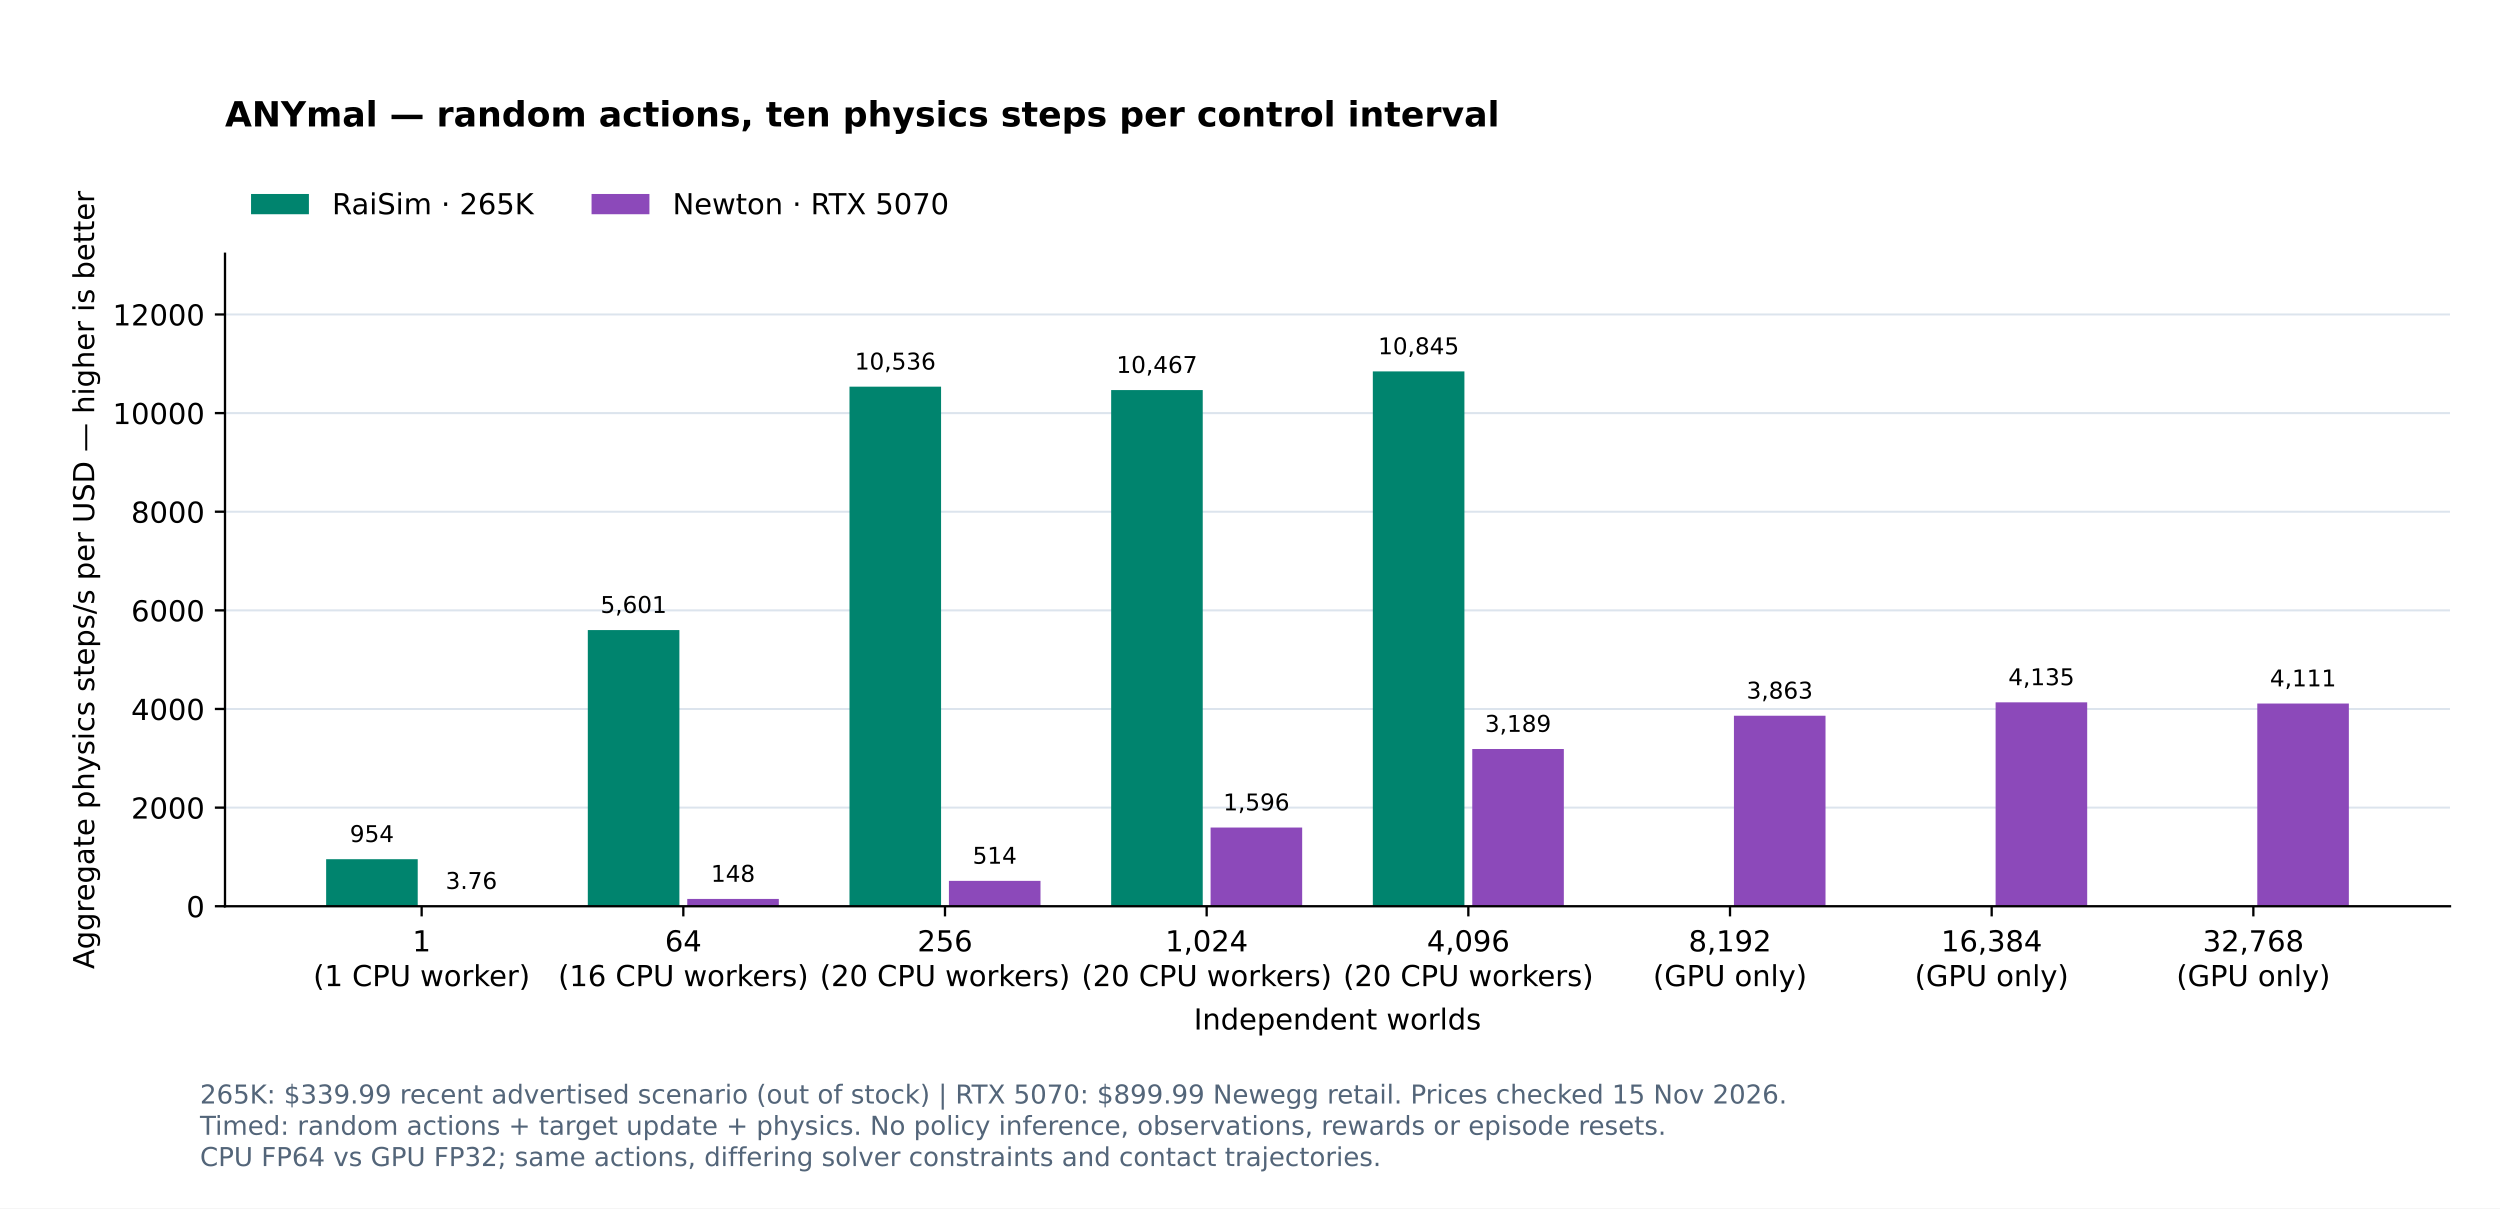
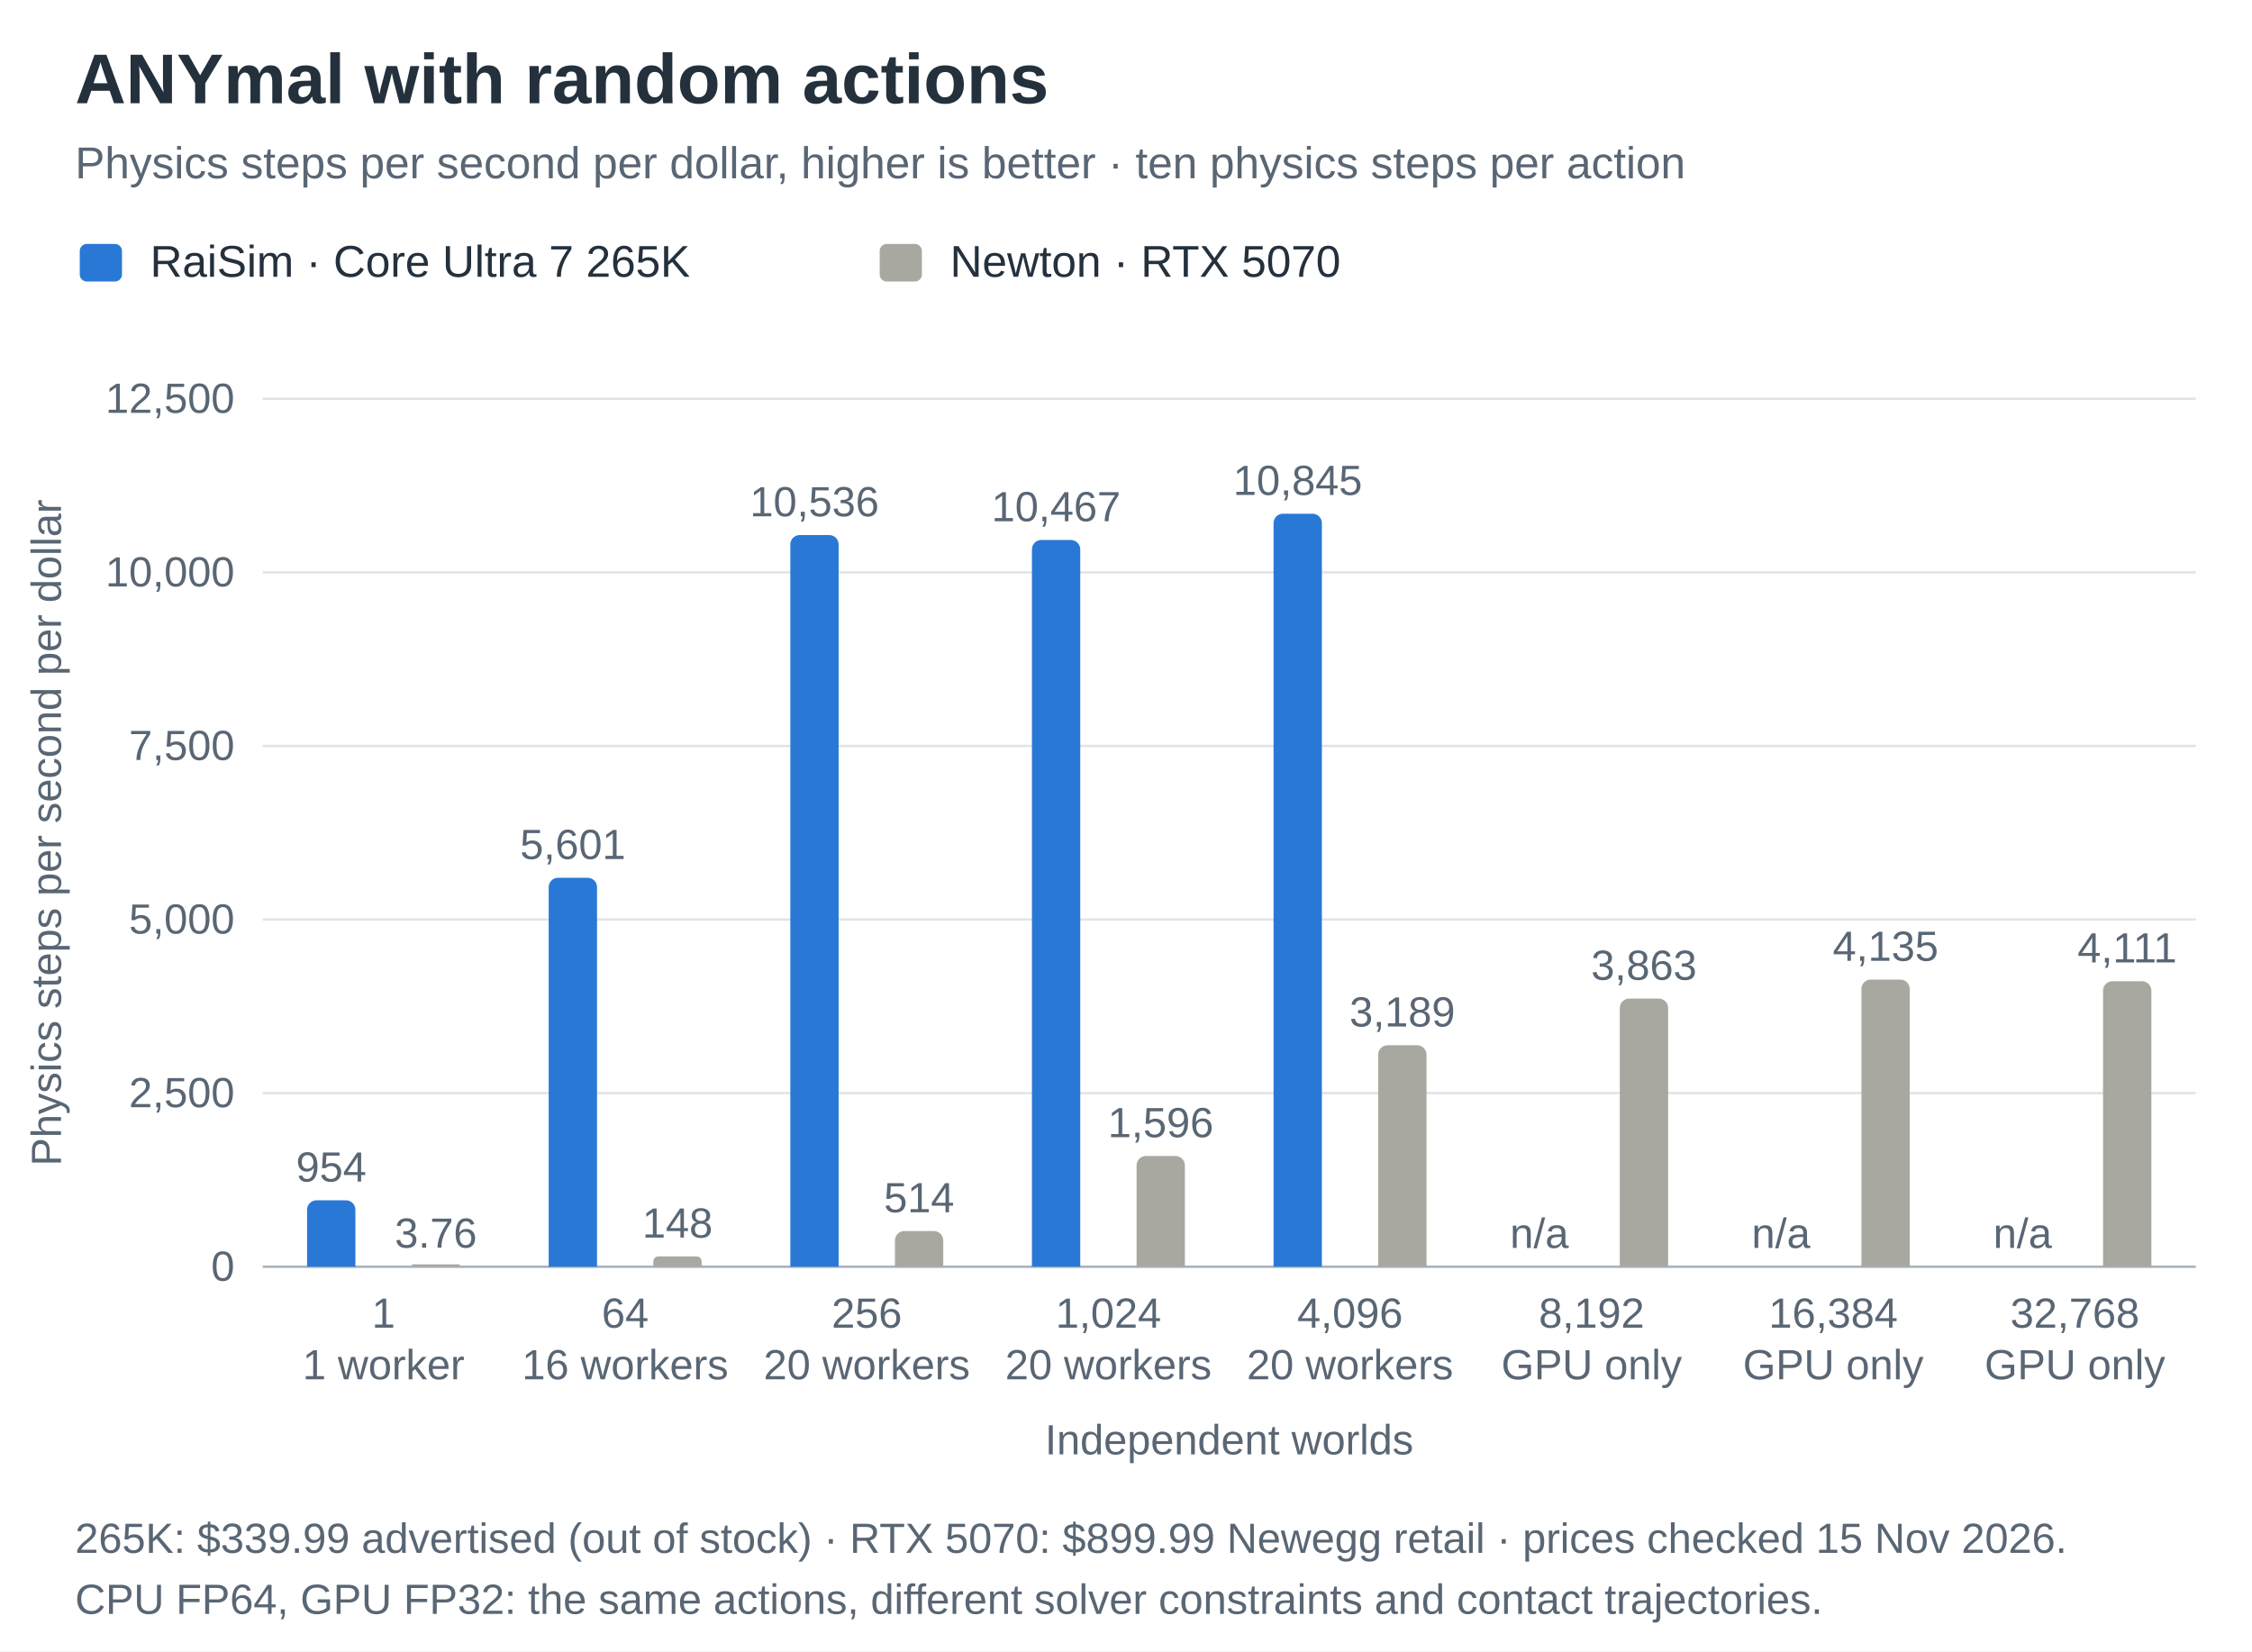
- <svg xmlns="http://www.w3.org/2000/svg" xmlns:xlink="http://www.w3.org/1999/xlink" width="864pt" height="417.6pt" viewBox="0 0 864 417.6" version="1.1">
+ <svg xmlns="http://www.w3.org/2000/svg" width="960" height="704" viewBox="0 0 960 704" role="img" aria-labelledby="title desc">
+   <style>text { font-family: Arial, Helvetica, sans-serif; fill: #24313d; }
+     .title { font-size: 30px; font-weight: 700; }
+     .subtitle { font-size: 19px; fill: #596674; }
+     .panel { font-size: 21px; font-weight: 700; }
+     .label { font-size: 19px; }
+     .value { font-size: 19px; font-weight: 700; }
+     .note { font-size: 18px; fill: #596674; }
+     .tick { font-size: 18px; fill: #596674; }
+     .grid { stroke: #e1e4e5; stroke-width: 1; }
+     .axis { stroke: #a8b4bf; stroke-width: 1; }
+     .reference { stroke: #596674; stroke-width: 1.5; stroke-dasharray: 6 4; }
+     .raisim { fill: #2a78d6; }
+     .rayrai { fill: #eb6834; }
+     .other { fill: #a9a8a0; }
+     .other-dark { fill: #6f6d66; }
+     .failed { fill: url(#failed); }</style>
  <defs>
-     <style type="text/css">*{stroke-linejoin: round; stroke-linecap: butt}</style>
+     <pattern id="failed" width="8" height="8" patternUnits="userSpaceOnUse" patternTransform="rotate(45)">
+       <rect width="8" height="8" fill="#e4e3de" />
+       <rect width="3" height="8" fill="#6f6d66" />
+     </pattern>
  </defs>
-   <g id="figure_1">
-     <g id="patch_1">
-       <path d="M 0 417.6 L 864 417.6 L 864 0 L 0 0 z " style="fill: #ffffff" />
-     </g>
-     <g id="axes_1">
-       <g id="patch_2">
-         <path d="M 77.76 313.2 L 846.72 313.2 L 846.72 87.696 L 77.76 87.696 z " style="fill: #ffffff" />
-       </g>
-       <g id="matplotlib.axis_1">
-         <g id="xtick_1">
-           <g id="line2d_1">
-             <defs>
-               <path id="mab8af256ca" d="M 0 0 L 0 3.5 " style="stroke: #000000; stroke-width: 0.8" />
-             </defs>
-             <g>
-               <use xlink:href="#mab8af256ca" x="145.721" y="313.2" style="stroke: #000000; stroke-width: 0.8" />
-             </g>
-           </g>
-           <g id="text_1">
-             <text style="font-size: 10px; font-family: 'DejaVu Sans'" transform="translate(142.5399 328.7986)">1</text>
-             <text style="font-size: 10px; font-family: 'DejaVu Sans'" transform="translate(108.2414 340.8014)">(1 CPU worker)</text>
-           </g>
-         </g>
-         <g id="xtick_2">
-           <g id="line2d_2">
-             <g>
-               <use xlink:href="#mab8af256ca" x="236.155" y="313.2" style="stroke: #000000; stroke-width: 0.8" />
-             </g>
-           </g>
-           <g id="text_2">
-             <text style="font-size: 10px; font-family: 'DejaVu Sans'" transform="translate(229.7926 328.7986)">64</text>
-             <text style="font-size: 10px; font-family: 'DejaVu Sans'" transform="translate(192.8895 340.8014)">(16 CPU workers)</text>
-           </g>
-         </g>
-         <g id="xtick_3">
-           <g id="line2d_3">
-             <g>
-               <use xlink:href="#mab8af256ca" x="326.589" y="313.2" style="stroke: #000000; stroke-width: 0.8" />
-             </g>
-           </g>
-           <g id="text_3">
-             <text style="font-size: 10px; font-family: 'DejaVu Sans'" transform="translate(317.0453 328.7986)">256</text>
-             <text style="font-size: 10px; font-family: 'DejaVu Sans'" transform="translate(283.3234 340.8014)">(20 CPU workers)</text>
-           </g>
-         </g>
-         <g id="xtick_4">
-           <g id="line2d_4">
-             <g>
-               <use xlink:href="#mab8af256ca" x="417.023" y="313.2" style="stroke: #000000; stroke-width: 0.8" />
-             </g>
-           </g>
-           <g id="text_4">
-             <text style="font-size: 10px; font-family: 'DejaVu Sans'" transform="translate(402.709 328.7986)">1,024</text>
-             <text style="font-size: 10px; font-family: 'DejaVu Sans'" transform="translate(373.7574 340.8014)">(20 CPU workers)</text>
-           </g>
-         </g>
-         <g id="xtick_5">
-           <g id="line2d_5">
-             <g>
-               <use xlink:href="#mab8af256ca" x="507.457" y="313.2" style="stroke: #000000; stroke-width: 0.8" />
-             </g>
-           </g>
-           <g id="text_5">
-             <text style="font-size: 10px; font-family: 'DejaVu Sans'" transform="translate(493.1429 328.7986)">4,096</text>
-             <text style="font-size: 10px; font-family: 'DejaVu Sans'" transform="translate(464.1914 340.8014)">(20 CPU workers)</text>
-           </g>
-         </g>
-         <g id="xtick_6">
-           <g id="line2d_6">
-             <g>
-               <use xlink:href="#mab8af256ca" x="597.891" y="313.2" style="stroke: #000000; stroke-width: 0.8" />
-             </g>
-           </g>
-           <g id="text_6">
-             <text style="font-size: 10px; font-family: 'DejaVu Sans'" transform="translate(583.5769 328.7986)">8,192</text>
-             <text style="font-size: 10px; font-family: 'DejaVu Sans'" transform="translate(571.2753 340.8014)">(GPU only)</text>
-           </g>
-         </g>
-         <g id="xtick_7">
-           <g id="line2d_7">
-             <g>
-               <use xlink:href="#mab8af256ca" x="688.325" y="313.2" style="stroke: #000000; stroke-width: 0.8" />
-             </g>
-           </g>
-           <g id="text_7">
-             <text style="font-size: 10px; font-family: 'DejaVu Sans'" transform="translate(670.8296 328.7986)">16,384</text>
-             <text style="font-size: 10px; font-family: 'DejaVu Sans'" transform="translate(661.7093 340.8014)">(GPU only)</text>
-           </g>
-         </g>
-         <g id="xtick_8">
-           <g id="line2d_8">
-             <g>
-               <use xlink:href="#mab8af256ca" x="778.759" y="313.2" style="stroke: #000000; stroke-width: 0.8" />
-             </g>
-           </g>
-           <g id="text_8">
-             <text style="font-size: 10px; font-family: 'DejaVu Sans'" transform="translate(761.2636 328.7986)">32,768</text>
-             <text style="font-size: 10px; font-family: 'DejaVu Sans'" transform="translate(752.1433 340.8014)">(GPU only)</text>
-           </g>
-         </g>
-         <g id="text_9">
-           <text style="font-size: 10px; font-family: 'DejaVu Sans'; text-anchor: middle" x="462.24" y="355.803" transform="rotate(-0 462.24 355.8031)">Independent worlds</text>
-         </g>
-       </g>
-       <g id="matplotlib.axis_2">
-         <g id="ytick_1">
-           <g id="line2d_9">
-             <path d="M 77.76 313.2 L 846.72 313.2 " clip-path="url(#p0dcd617bcb)" style="fill: none; stroke: #dce4ed; stroke-width: 0.7; stroke-linecap: square" />
-           </g>
-           <g id="line2d_10">
-             <defs>
-               <path id="m0216f28213" d="M 0 0 L -3.5 0 " style="stroke: #000000; stroke-width: 0.8" />
-             </defs>
-             <g>
-               <use xlink:href="#m0216f28213" x="77.76" y="313.2" style="stroke: #000000; stroke-width: 0.8" />
-             </g>
-           </g>
-           <g id="text_10">
-             <text style="font-size: 10px; font-family: 'DejaVu Sans'; text-anchor: end" x="70.76" y="316.999" transform="rotate(-0 70.76 316.9988)">0</text>
-           </g>
-         </g>
-         <g id="ytick_2">
-           <g id="line2d_11">
-             <path d="M 77.76 279.113 L 846.72 279.113 " clip-path="url(#p0dcd617bcb)" style="fill: none; stroke: #dce4ed; stroke-width: 0.7; stroke-linecap: square" />
-           </g>
-           <g id="line2d_12">
-             <g>
-               <use xlink:href="#m0216f28213" x="77.76" y="279.113" style="stroke: #000000; stroke-width: 0.8" />
-             </g>
-           </g>
-           <g id="text_11">
-             <text style="font-size: 10px; font-family: 'DejaVu Sans'; text-anchor: end" x="70.76" y="282.912" transform="rotate(-0 70.76 282.9117)">2000</text>
-           </g>
-         </g>
-         <g id="ytick_3">
-           <g id="line2d_13">
-             <path d="M 77.76 245.026 L 846.72 245.026 " clip-path="url(#p0dcd617bcb)" style="fill: none; stroke: #dce4ed; stroke-width: 0.7; stroke-linecap: square" />
-           </g>
-           <g id="line2d_14">
-             <g>
-               <use xlink:href="#m0216f28213" x="77.76" y="245.026" style="stroke: #000000; stroke-width: 0.8" />
-             </g>
-           </g>
-           <g id="text_12">
-             <text style="font-size: 10px; font-family: 'DejaVu Sans'; text-anchor: end" x="70.76" y="248.824" transform="rotate(-0 70.76 248.8245)">4000</text>
-           </g>
-         </g>
-         <g id="ytick_4">
-           <g id="line2d_15">
-             <path d="M 77.76 210.939 L 846.72 210.939 " clip-path="url(#p0dcd617bcb)" style="fill: none; stroke: #dce4ed; stroke-width: 0.7; stroke-linecap: square" />
-           </g>
-           <g id="line2d_16">
-             <g>
-               <use xlink:href="#m0216f28213" x="77.76" y="210.939" style="stroke: #000000; stroke-width: 0.8" />
-             </g>
-           </g>
-           <g id="text_13">
-             <text style="font-size: 10px; font-family: 'DejaVu Sans'; text-anchor: end" x="70.76" y="214.737" transform="rotate(-0 70.76 214.7373)">6000</text>
-           </g>
-         </g>
-         <g id="ytick_5">
-           <g id="line2d_17">
-             <path d="M 77.76 176.851 L 846.72 176.851 " clip-path="url(#p0dcd617bcb)" style="fill: none; stroke: #dce4ed; stroke-width: 0.7; stroke-linecap: square" />
-           </g>
-           <g id="line2d_18">
-             <g>
-               <use xlink:href="#m0216f28213" x="77.76" y="176.851" style="stroke: #000000; stroke-width: 0.8" />
-             </g>
-           </g>
-           <g id="text_14">
-             <text style="font-size: 10px; font-family: 'DejaVu Sans'; text-anchor: end" x="70.76" y="180.65" transform="rotate(-0 70.76 180.6502)">8000</text>
-           </g>
-         </g>
-         <g id="ytick_6">
-           <g id="line2d_19">
-             <path d="M 77.76 142.764 L 846.72 142.764 " clip-path="url(#p0dcd617bcb)" style="fill: none; stroke: #dce4ed; stroke-width: 0.7; stroke-linecap: square" />
-           </g>
-           <g id="line2d_20">
-             <g>
-               <use xlink:href="#m0216f28213" x="77.76" y="142.764" style="stroke: #000000; stroke-width: 0.8" />
-             </g>
-           </g>
-           <g id="text_15">
-             <text style="font-size: 10px; font-family: 'DejaVu Sans'; text-anchor: end" x="70.76" y="146.563" transform="rotate(-0 70.76 146.563)">10000</text>
-           </g>
-         </g>
-         <g id="ytick_7">
-           <g id="line2d_21">
-             <path d="M 77.76 108.677 L 846.72 108.677 " clip-path="url(#p0dcd617bcb)" style="fill: none; stroke: #dce4ed; stroke-width: 0.7; stroke-linecap: square" />
-           </g>
-           <g id="line2d_22">
-             <g>
-               <use xlink:href="#m0216f28213" x="77.76" y="108.677" style="stroke: #000000; stroke-width: 0.8" />
-             </g>
-           </g>
-           <g id="text_16">
-             <text style="font-size: 10px; font-family: 'DejaVu Sans'; text-anchor: end" x="70.76" y="112.476" transform="rotate(-0 70.76 112.4758)">12000</text>
-           </g>
-         </g>
-         <g id="text_17">
-           <text style="font-size: 10px; font-family: 'DejaVu Sans'; text-anchor: middle" x="32.545" y="200.448" transform="rotate(-90 32.54516 200.448)">Aggregate physics steps/s per USD — higher is better</text>
-         </g>
-       </g>
-       <g id="patch_3">
-         <path d="M 112.713 313.2 L 144.365 313.2 L 144.365 296.933 L 112.713 296.933 z " clip-path="url(#p0dcd617bcb)" style="fill: #00846e" />
-       </g>
-       <g id="patch_4">
-         <path d="M 203.147 313.2 L 234.799 313.2 L 234.799 217.746 L 203.147 217.746 z " clip-path="url(#p0dcd617bcb)" style="fill: #00846e" />
-       </g>
-       <g id="patch_5">
-         <path d="M 293.581 313.2 L 325.233 313.2 L 325.233 133.636 L 293.581 133.636 z " clip-path="url(#p0dcd617bcb)" style="fill: #00846e" />
-       </g>
-       <g id="patch_6">
-         <path d="M 384.015 313.2 L 415.667 313.2 L 415.667 134.809 L 384.015 134.809 z " clip-path="url(#p0dcd617bcb)" style="fill: #00846e" />
-       </g>
-       <g id="patch_7">
-         <path d="M 474.449 313.2 L 506.1 313.2 L 506.1 128.361 L 474.449 128.361 z " clip-path="url(#p0dcd617bcb)" style="fill: #00846e" />
-       </g>
-       <g id="patch_8">
-         <path d="M 0 0 z " clip-path="url(#p0dcd617bcb)" style="fill: #00846e" />
-       </g>
-       <g id="patch_9">
-         <path d="M 0 0 z " clip-path="url(#p0dcd617bcb)" style="fill: #00846e" />
-       </g>
-       <g id="patch_10">
-         <path d="M 0 0 z " clip-path="url(#p0dcd617bcb)" style="fill: #00846e" />
-       </g>
-       <g id="patch_11">
-         <path d="M 147.078 313.2 L 178.73 313.2 L 178.73 313.136 L 147.078 313.136 z " clip-path="url(#p0dcd617bcb)" style="fill: #8c49ba" />
-       </g>
-       <g id="patch_12">
-         <path d="M 237.512 313.2 L 269.163 313.2 L 269.163 310.672 L 237.512 310.672 z " clip-path="url(#p0dcd617bcb)" style="fill: #8c49ba" />
-       </g>
-       <g id="patch_13">
-         <path d="M 327.946 313.2 L 359.597 313.2 L 359.597 304.436 L 327.946 304.436 z " clip-path="url(#p0dcd617bcb)" style="fill: #8c49ba" />
-       </g>
-       <g id="patch_14">
-         <path d="M 418.38 313.2 L 450.031 313.2 L 450.031 285.996 L 418.38 285.996 z " clip-path="url(#p0dcd617bcb)" style="fill: #8c49ba" />
-       </g>
-       <g id="patch_15">
-         <path d="M 508.813 313.2 L 540.465 313.2 L 540.465 258.853 L 508.813 258.853 z " clip-path="url(#p0dcd617bcb)" style="fill: #8c49ba" />
-       </g>
-       <g id="patch_16">
-         <path d="M 599.247 313.2 L 630.899 313.2 L 630.899 247.364 L 599.247 247.364 z " clip-path="url(#p0dcd617bcb)" style="fill: #8c49ba" />
-       </g>
-       <g id="patch_17">
-         <path d="M 689.681 313.2 L 721.333 313.2 L 721.333 242.73 L 689.681 242.73 z " clip-path="url(#p0dcd617bcb)" style="fill: #8c49ba" />
-       </g>
-       <g id="patch_18">
-         <path d="M 780.115 313.2 L 811.767 313.2 L 811.767 243.132 L 780.115 243.132 z " clip-path="url(#p0dcd617bcb)" style="fill: #8c49ba" />
-       </g>
-       <g id="patch_19">
-         <path d="M 77.76 313.2 L 77.76 87.696 " style="fill: none; stroke: #000000; stroke-width: 0.8; stroke-linejoin: miter; stroke-linecap: square" />
-       </g>
-       <g id="patch_20">
-         <path d="M 77.76 313.2 L 846.72 313.2 " style="fill: none; stroke: #000000; stroke-width: 0.8; stroke-linejoin: miter; stroke-linecap: square" />
-       </g>
-       <g id="text_18">
-         <text style="font-size: 8px; font-family: 'DejaVu Sans'; text-anchor: middle" x="128.539" y="291.012" transform="rotate(-0 128.5387 291.0115)">954</text>
-       </g>
-       <g id="text_19">
-         <text style="font-size: 8px; font-family: 'DejaVu Sans'; text-anchor: middle" x="218.973" y="211.824" transform="rotate(-0 218.9726 211.8242)">5,601</text>
-       </g>
-       <g id="text_20">
-         <text style="font-size: 8px; font-family: 'DejaVu Sans'; text-anchor: middle" x="309.407" y="127.715" transform="rotate(-0 309.4066 127.7146)">10,536</text>
-       </g>
-       <g id="text_21">
-         <text style="font-size: 8px; font-family: 'DejaVu Sans'; text-anchor: middle" x="399.841" y="128.887" transform="rotate(-0 399.8406 128.8873)">10,467</text>
-       </g>
-       <g id="text_22">
-         <text style="font-size: 8px; font-family: 'DejaVu Sans'; text-anchor: middle" x="490.275" y="122.439" transform="rotate(-0 490.2745 122.4388)">10,845</text>
-       </g>
-       <g id="text_23">
-         <text style="font-size: 8px; font-family: 'DejaVu Sans'; text-anchor: middle" x="162.904" y="307.214" transform="rotate(-0 162.9036 307.214)">3.76</text>
-       </g>
-       <g id="text_24">
-         <text style="font-size: 8px; font-family: 'DejaVu Sans'; text-anchor: middle" x="253.338" y="304.75" transform="rotate(-0 253.3375 304.7497)">148</text>
-       </g>
-       <g id="text_25">
-         <text style="font-size: 8px; font-family: 'DejaVu Sans'; text-anchor: middle" x="343.772" y="298.515" transform="rotate(-0 343.7715 298.5145)">514</text>
-       </g>
-       <g id="text_26">
-         <text style="font-size: 8px; font-family: 'DejaVu Sans'; text-anchor: middle" x="434.205" y="280.074" transform="rotate(-0 434.2055 280.0741)">1,596</text>
-       </g>
-       <g id="text_27">
-         <text style="font-size: 8px; font-family: 'DejaVu Sans'; text-anchor: middle" x="524.639" y="252.931" transform="rotate(-0 524.6394 252.9308)">3,189</text>
-       </g>
-       <g id="text_28">
-         <text style="font-size: 8px; font-family: 'DejaVu Sans'; text-anchor: middle" x="615.073" y="241.442" transform="rotate(-0 615.0734 241.442)">3,863</text>
-       </g>
-       <g id="text_29">
-         <text style="font-size: 8px; font-family: 'DejaVu Sans'; text-anchor: middle" x="705.507" y="236.809" transform="rotate(-0 705.5074 236.8086)">4,135</text>
-       </g>
-       <g id="text_30">
-         <text style="font-size: 8px; font-family: 'DejaVu Sans'; text-anchor: middle" x="795.941" y="237.211" transform="rotate(-0 795.9413 237.2106)">4,111</text>
-       </g>
-       <g id="text_31">
-         <text style="font-weight: 700; font-size: 12px; font-family: 'DejaVu Sans'; text-anchor: start" x="77.76" y="43.696" transform="rotate(-0 77.76 43.696)">ANYmal — random actions, ten physics steps per control interval</text>
-       </g>
-       <g id="legend_1">
-         <g id="patch_21">
-           <path d="M 86.76 74.039 L 106.76 74.039 L 106.76 67.039 L 86.76 67.039 z " style="fill: #00846e" />
-         </g>
-         <g id="text_32">
-           <text style="font-size: 10px; font-family: 'DejaVu Sans'; text-anchor: start" x="114.76" y="74.039" transform="rotate(-0 114.76 74.03862)">RaiSim · 265K</text>
-         </g>
-         <g id="patch_22">
-           <path d="M 204.441 74.039 L 224.441 74.039 L 224.441 67.039 L 204.441 67.039 z " style="fill: #8c49ba" />
-         </g>
-         <g id="text_33">
-           <text style="font-size: 10px; font-family: 'DejaVu Sans'; text-anchor: start" x="232.441" y="74.039" transform="rotate(-0 232.4412 74.03862)">Newton · RTX 5070</text>
-         </g>
-       </g>
-     </g>
-     <g id="text_34">
-       <text style="font-size: 9px; font-family: 'DejaVu Sans'; fill: #536579" transform="translate(69.12 381.3791)">265K: $339.99 recent advertised scenario (out of stock)  |  RTX 5070: $899.99 Newegg retail. Prices checked 15 Nov 2026.</text>
-       <text style="font-size: 9px; font-family: 'DejaVu Sans'; fill: #536579" transform="translate(69.12 392.1815)">Timed: random actions + target update + physics. No policy inference, observations, rewards or episode resets.</text>
-       <text style="font-size: 9px; font-family: 'DejaVu Sans'; fill: #536579" transform="translate(69.12 402.984)">CPU FP64 vs GPU FP32; same actions, differing solver constraints and contact trajectories.</text>
-     </g>
-   </g>
-   <defs>
-     <clipPath id="p0dcd617bcb">
-       <rect x="77.76" y="87.696" width="768.96" height="225.504" />
-     </clipPath>
-   </defs>
+   <rect width="960" height="704" fill="#fff" />
+   <text x="32.0" y="44.0" class="title">ANYmal with random actions</text>
+   <text x="32.0" y="76.0" class="subtitle">Physics steps per second per dollar, higher is better · ten physics steps per action</text>
+   <rect x="34" y="104" width="18" height="16" rx="3" class="raisim" />
+   <text x="64.0" y="118.0" class="label">RaiSim · Core Ultra 7 265K</text>
+   <rect x="375.0" y="104" width="18" height="16" rx="3" class="other" />
+   <text x="405.0" y="118.0" class="label">Newton · RTX 5070</text>
+   <line x1="112" y1="540.0" x2="936" y2="540.0" class="grid" />
+   <text x="100.0" y="546.0" text-anchor="end" class="tick">0</text>
+   <line x1="112" y1="466.0" x2="936" y2="466.0" class="grid" />
+   <text x="100.0" y="472.0" text-anchor="end" class="tick">2,500</text>
+   <line x1="112" y1="392.0" x2="936" y2="392.0" class="grid" />
+   <text x="100.0" y="398.0" text-anchor="end" class="tick">5,000</text>
+   <line x1="112" y1="318.0" x2="936" y2="318.0" class="grid" />
+   <text x="100.0" y="324.0" text-anchor="end" class="tick">7,500</text>
+   <line x1="112" y1="244.0" x2="936" y2="244.0" class="grid" />
+   <text x="100.0" y="250.0" text-anchor="end" class="tick">10,000</text>
+   <line x1="112" y1="170.0" x2="936" y2="170.0" class="grid" />
+   <text x="100.0" y="176.0" text-anchor="end" class="tick">12,500</text>
+   <line x1="112" y1="540" x2="936" y2="540" class="axis" />
+   <text x="26" y="355.0" transform="rotate(-90 26 355.0)" text-anchor="middle" class="note">Physics steps per second per dollar</text>
+   <path d="M130.9 540.0V515.7A4.0 4.0 0 0 1 134.9 511.7H147.5A4.0 4.0 0 0 1 151.5 515.7V540.0Z" class="raisim" />
+   <text x="141.2" y="503.7" text-anchor="middle" class="tick" font-size="14px">954</text>
+   <path d="M175.5 540.0V539.5A0.5 0.5 0 0 1 176.0 539.0H195.6A0.5 0.5 0 0 1 196.1 539.5V540.0Z" class="other" />
+   <text x="185.8" y="531.9" text-anchor="middle" class="tick" font-size="14px">3.76</text>
+   <text x="163.5" y="566.0" text-anchor="middle" class="tick">1</text>
+   <text x="163.5" y="588.0" text-anchor="middle" class="tick" font-size="14px">1 worker</text>
+   <path d="M233.9 540.0V378.2A4.0 4.0 0 0 1 237.9 374.2H250.5A4.0 4.0 0 0 1 254.5 378.2V540.0Z" class="raisim" />
+   <text x="244.2" y="366.2" text-anchor="middle" class="tick" font-size="14px">5,601</text>
+   <path d="M278.5 540.0V537.8A2.2 2.2 0 0 1 280.7 535.6H296.9A2.2 2.2 0 0 1 299.1 537.8V540.0Z" class="other" />
+   <text x="288.8" y="527.6" text-anchor="middle" class="tick" font-size="14px">148</text>
+   <text x="266.5" y="566.0" text-anchor="middle" class="tick">64</text>
+   <text x="266.5" y="588.0" text-anchor="middle" class="tick" font-size="14px">16 workers</text>
+   <path d="M336.9 540.0V232.1A4.0 4.0 0 0 1 340.9 228.1H353.5A4.0 4.0 0 0 1 357.5 232.1V540.0Z" class="raisim" />
+   <text x="347.2" y="220.1" text-anchor="middle" class="tick" font-size="14px">10,536</text>
+   <path d="M381.5 540.0V528.8A4.0 4.0 0 0 1 385.5 524.8H398.1A4.0 4.0 0 0 1 402.1 528.8V540.0Z" class="other" />
+   <text x="391.8" y="516.8" text-anchor="middle" class="tick" font-size="14px">514</text>
+   <text x="369.5" y="566.0" text-anchor="middle" class="tick">256</text>
+   <text x="369.5" y="588.0" text-anchor="middle" class="tick" font-size="14px">20 workers</text>
+   <path d="M439.9 540.0V234.2A4.0 4.0 0 0 1 443.9 230.2H456.5A4.0 4.0 0 0 1 460.5 234.2V540.0Z" class="raisim" />
+   <text x="450.2" y="222.2" text-anchor="middle" class="tick" font-size="14px">10,467</text>
+   <path d="M484.5 540.0V496.8A4.0 4.0 0 0 1 488.5 492.8H501.1A4.0 4.0 0 0 1 505.1 496.8V540.0Z" class="other" />
+   <text x="494.8" y="484.8" text-anchor="middle" class="tick" font-size="14px">1,596</text>
+   <text x="472.5" y="566.0" text-anchor="middle" class="tick">1,024</text>
+   <text x="472.5" y="588.0" text-anchor="middle" class="tick" font-size="14px">20 workers</text>
+   <path d="M542.9 540.0V223.0A4.0 4.0 0 0 1 546.9 219.0H559.5A4.0 4.0 0 0 1 563.5 223.0V540.0Z" class="raisim" />
+   <text x="553.2" y="211.0" text-anchor="middle" class="tick" font-size="14px">10,845</text>
+   <path d="M587.5 540.0V449.6A4.0 4.0 0 0 1 591.5 445.6H604.1A4.0 4.0 0 0 1 608.1 449.6V540.0Z" class="other" />
+   <text x="597.8" y="437.6" text-anchor="middle" class="tick" font-size="14px">3,189</text>
+   <text x="575.5" y="566.0" text-anchor="middle" class="tick">4,096</text>
+   <text x="575.5" y="588.0" text-anchor="middle" class="tick" font-size="14px">20 workers</text>
+   <text x="656.2" y="532.0" text-anchor="middle" class="tick" font-size="13px">n/a</text>
+   <path d="M690.5 540.0V429.7A4.0 4.0 0 0 1 694.5 425.7H707.1A4.0 4.0 0 0 1 711.1 429.7V540.0Z" class="other" />
+   <text x="700.8" y="417.7" text-anchor="middle" class="tick" font-size="14px">3,863</text>
+   <text x="678.5" y="566.0" text-anchor="middle" class="tick">8,192</text>
+   <text x="678.5" y="588.0" text-anchor="middle" class="tick" font-size="14px">GPU only</text>
+   <text x="759.2" y="532.0" text-anchor="middle" class="tick" font-size="13px">n/a</text>
+   <path d="M793.5 540.0V421.6A4.0 4.0 0 0 1 797.5 417.6H810.1A4.0 4.0 0 0 1 814.1 421.6V540.0Z" class="other" />
+   <text x="803.8" y="409.6" text-anchor="middle" class="tick" font-size="14px">4,135</text>
+   <text x="781.5" y="566.0" text-anchor="middle" class="tick">16,384</text>
+   <text x="781.5" y="588.0" text-anchor="middle" class="tick" font-size="14px">GPU only</text>
+   <text x="862.2" y="532.0" text-anchor="middle" class="tick" font-size="13px">n/a</text>
+   <path d="M896.5 540.0V422.3A4.0 4.0 0 0 1 900.5 418.3H913.1A4.0 4.0 0 0 1 917.1 422.3V540.0Z" class="other" />
+   <text x="906.8" y="410.3" text-anchor="middle" class="tick" font-size="14px">4,111</text>
+   <text x="884.5" y="566.0" text-anchor="middle" class="tick">32,768</text>
+   <text x="884.5" y="588.0" text-anchor="middle" class="tick" font-size="14px">GPU only</text>
+   <text x="524.0" y="620.0" text-anchor="middle" class="note">Independent worlds</text>
+   <text x="32.0" y="688.0" class="note">CPU FP64, GPU FP32: the same actions, different solver constraints and contact trajectories.</text>
+   <text x="32.0" y="662.0" class="note">265K: $339.99 advertised (out of stock) · RTX 5070: $899.99 Newegg retail · prices checked 15 Nov 2026.</text>
</svg>
